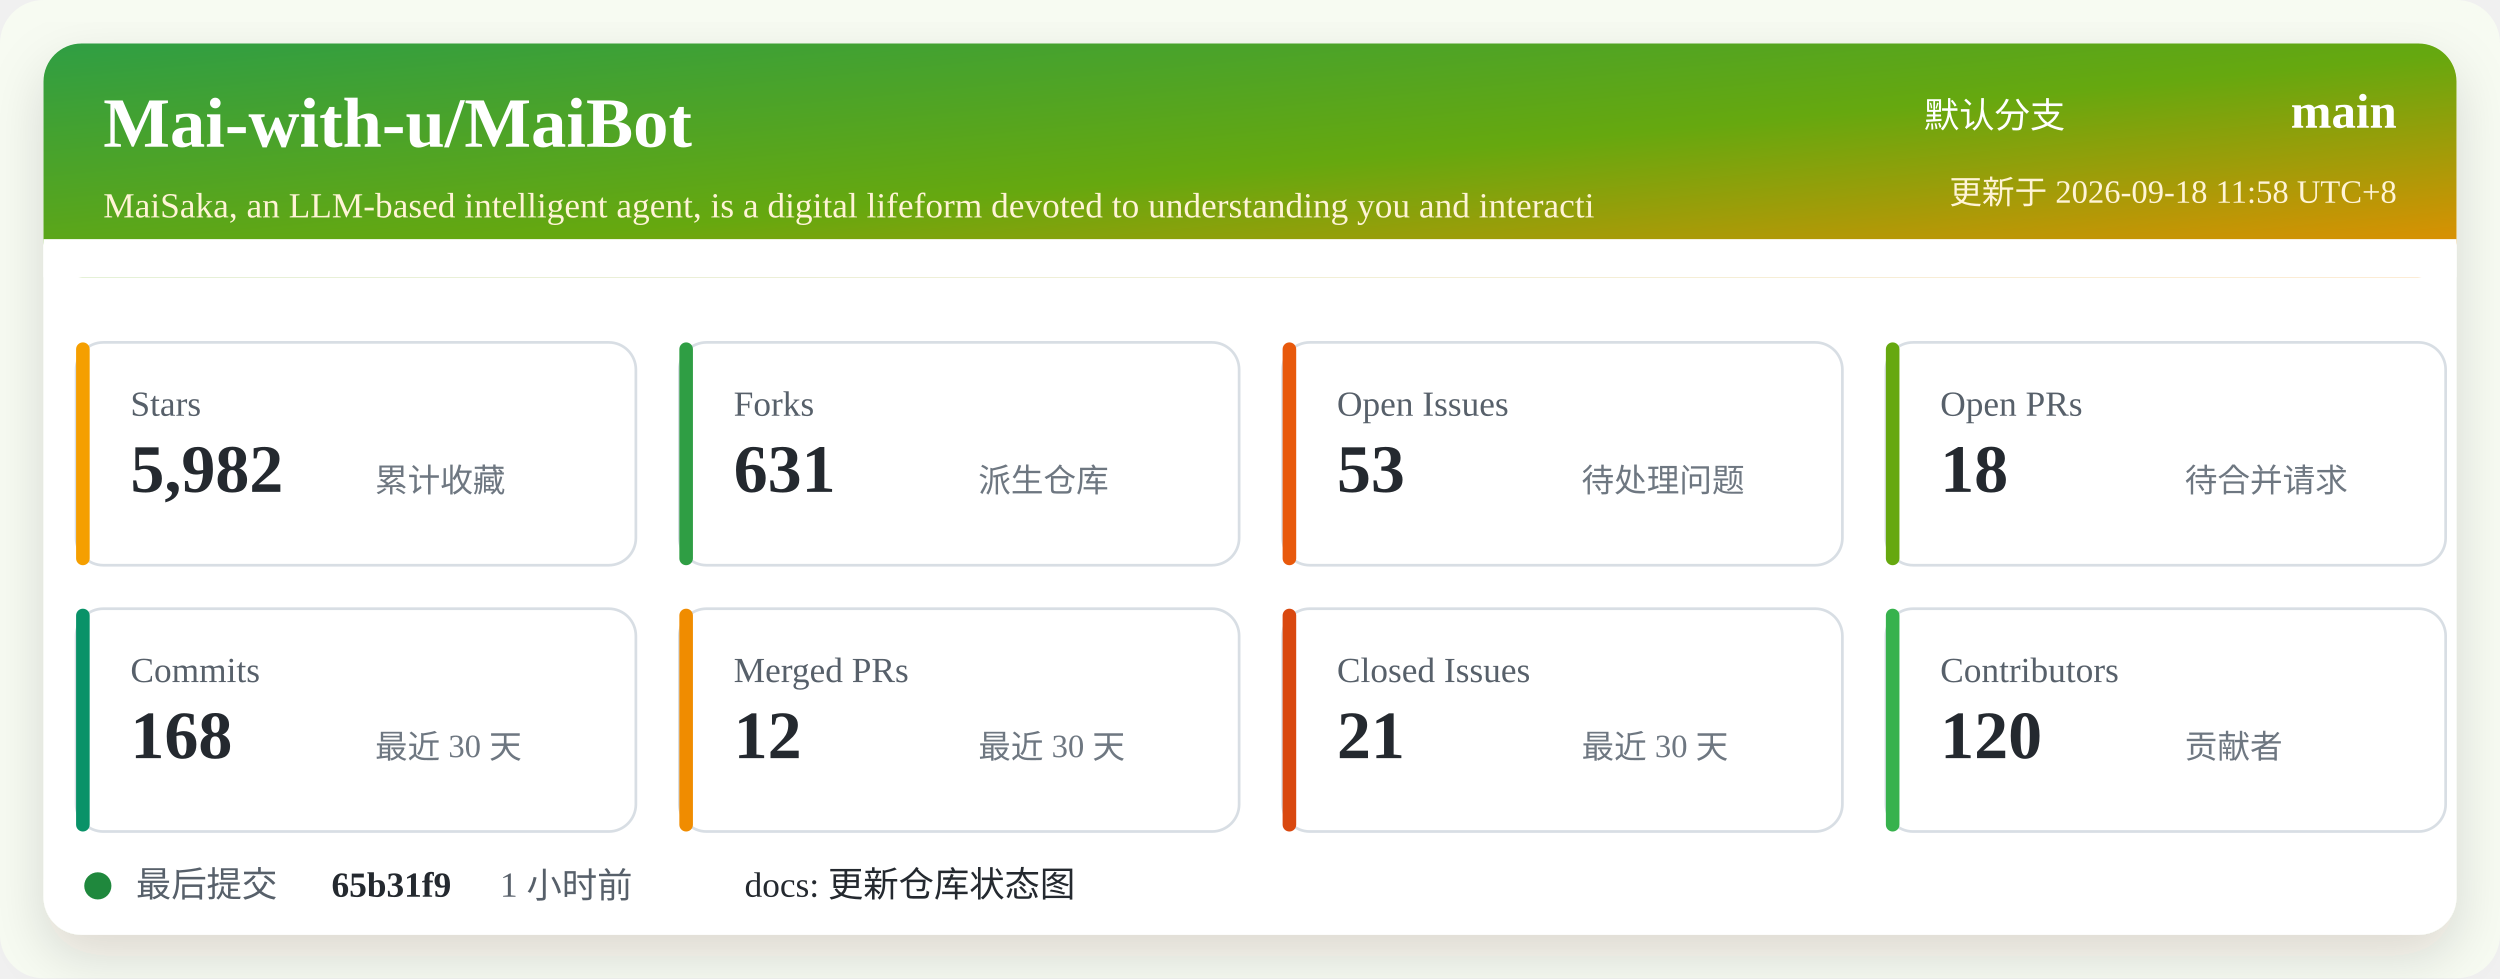
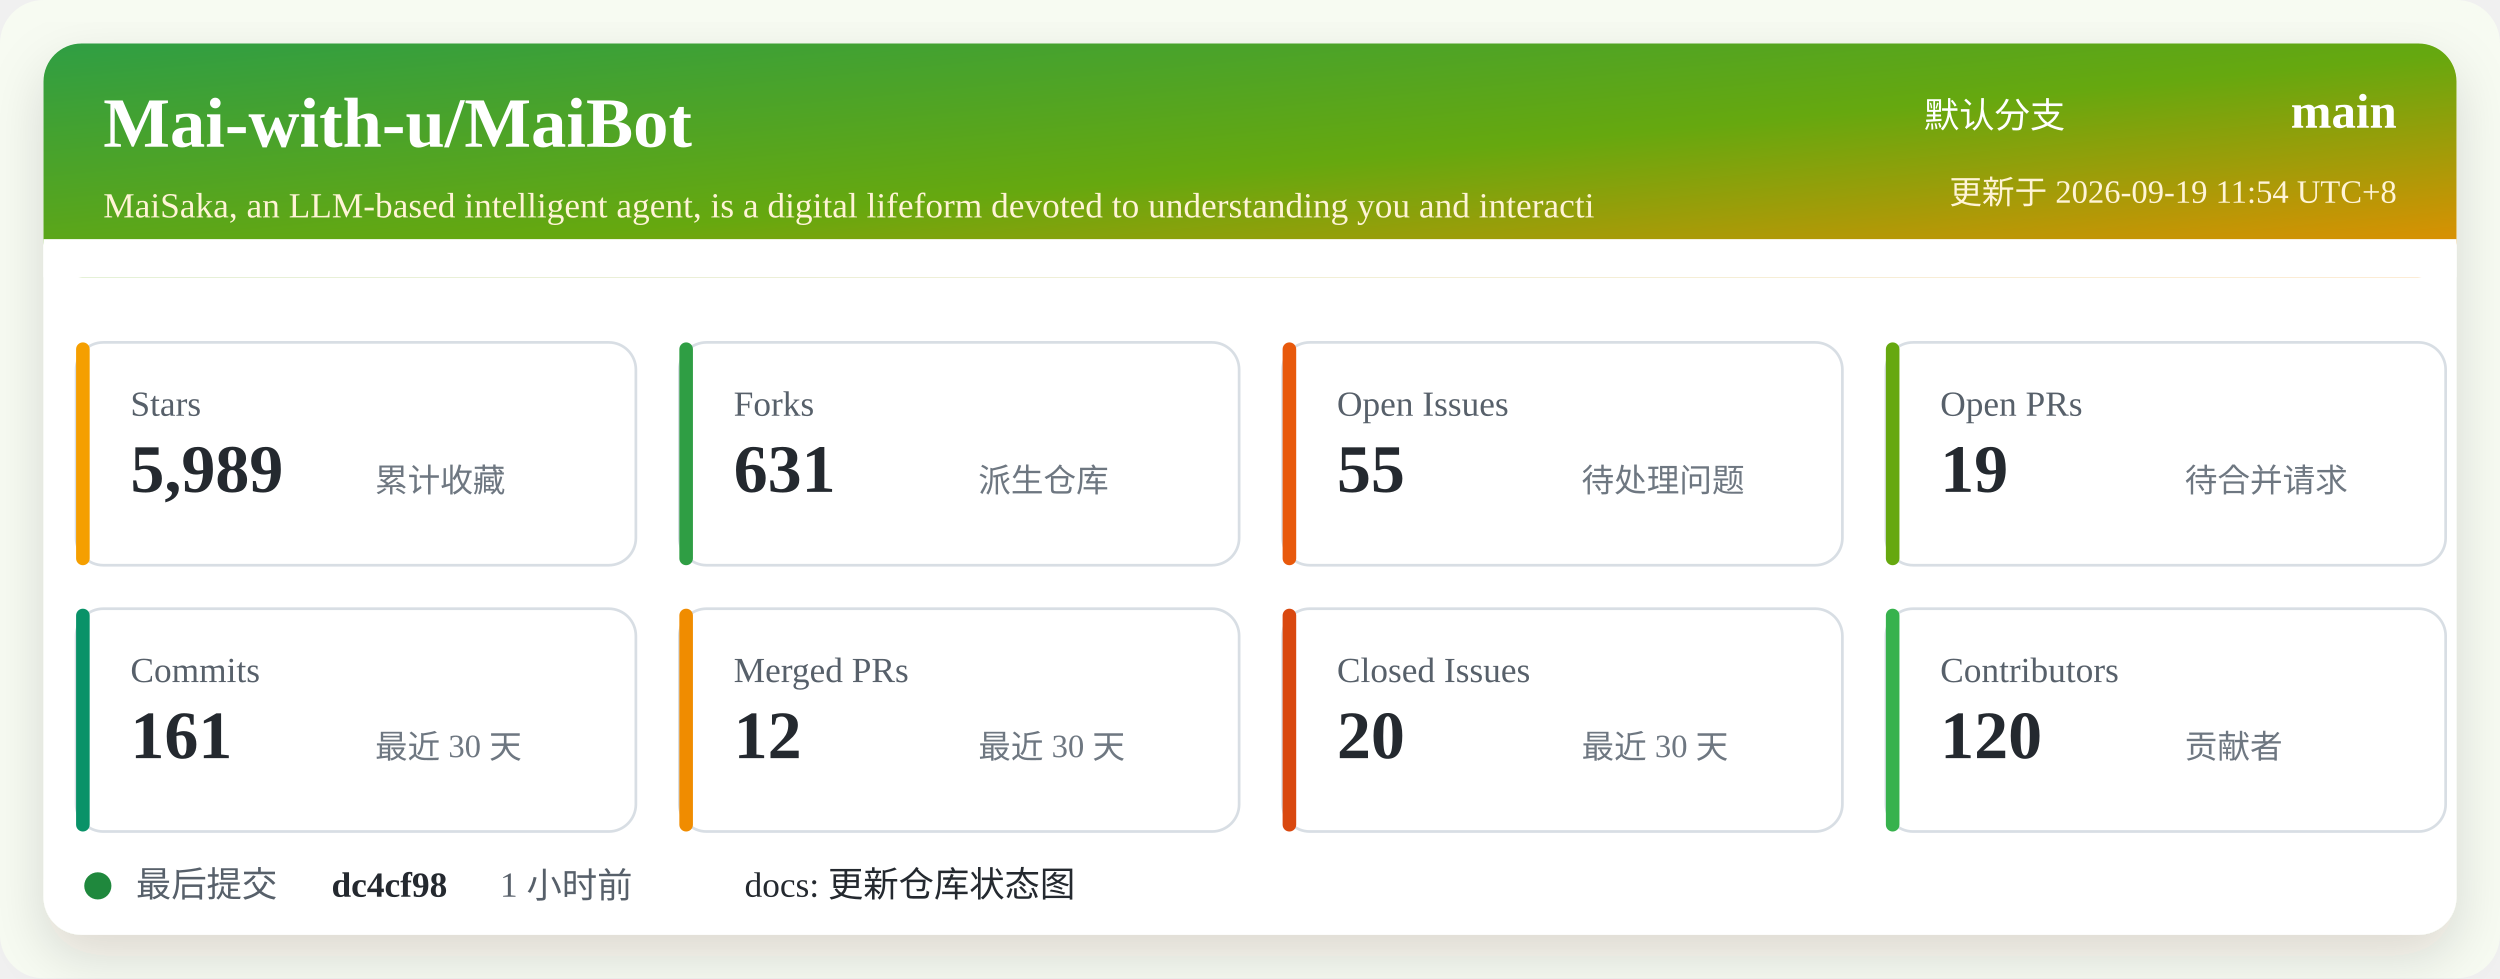
<svg xmlns="http://www.w3.org/2000/svg" width="920" height="360" viewBox="0 0 920 360" role="img" aria-labelledby="title desc">
  <defs>
    <linearGradient id="header" x1="0" x2="1" y1="0" y2="1">
      <stop offset="0%" stop-color="#2f9e44" />
      <stop offset="52%" stop-color="#66a80f" />
      <stop offset="100%" stop-color="#f08c00" />
    </linearGradient>
    <filter id="shadow" x="-5%" y="-5%" width="110%" height="110%">
      <feDropShadow dx="0" dy="8" stdDeviation="10" flood-color="#2b2318" flood-opacity="0.14" />
    </filter>
  </defs>
  <rect width="920" height="360" rx="16" fill="#f7fbf2" />
  <rect x="16" y="16" width="888" height="328" rx="14" fill="#ffffff" filter="url(#shadow)" />
  <rect x="16" y="16" width="888" height="86" rx="14" fill="url(#header)" />
  <path d="M16 88 H904 V102 H16 Z" fill="#ffffff" />
  <text x="38" y="54" fill="#ffffff" font-size="26" font-weight="700">Mai-with-u/MaiBot</text>
  <text x="38" y="80" fill="#fff4d6" font-size="13">MaiSaka, an LLM-based intelligent agent, is a digital lifeform devoted to understanding you and interacti</text>
  <text x="760" y="47" fill="#ffffff" font-size="13" text-anchor="end">默认分支</text>
  <text x="882" y="47" fill="#ffffff" font-size="18" font-weight="700" text-anchor="end">main</text>
-   <text x="882" y="75" fill="#fff4d6" font-size="12" text-anchor="end">更新于 2026-09-18 11:58 UTC+8</text>
+   <text x="882" y="75" fill="#fff4d6" font-size="12" text-anchor="end">更新于 2026-09-19 11:54 UTC+8</text>
  <g transform="translate(28 126)">
    <rect width="206" height="82" rx="10" fill="#ffffff" stroke="#d8dee4" />
    <rect x="0" y="0" width="5" height="82" rx="2.5" fill="#f59f00" />
    <text x="20" y="27" fill="#57606a" font-size="13">Stars</text>
-     <text x="20" y="55" fill="#24292f" font-size="25" font-weight="700">5,982</text>
+     <text x="20" y="55" fill="#24292f" font-size="25" font-weight="700">5,989</text>
    <text x="110" y="55" fill="#6e7781" font-size="12">累计收藏</text>
  </g>
  <g transform="translate(250 126)">
    <rect width="206" height="82" rx="10" fill="#ffffff" stroke="#d8dee4" />
    <rect x="0" y="0" width="5" height="82" rx="2.5" fill="#2f9e44" />
    <text x="20" y="27" fill="#57606a" font-size="13">Forks</text>
    <text x="20" y="55" fill="#24292f" font-size="25" font-weight="700">631</text>
    <text x="110" y="55" fill="#6e7781" font-size="12">派生仓库</text>
  </g>
  <g transform="translate(472 126)">
    <rect width="206" height="82" rx="10" fill="#ffffff" stroke="#d8dee4" />
    <rect x="0" y="0" width="5" height="82" rx="2.5" fill="#e8590c" />
    <text x="20" y="27" fill="#57606a" font-size="13">Open Issues</text>
-     <text x="20" y="55" fill="#24292f" font-size="25" font-weight="700">53</text>
+     <text x="20" y="55" fill="#24292f" font-size="25" font-weight="700">55</text>
    <text x="110" y="55" fill="#6e7781" font-size="12">待处理问题</text>
  </g>
  <g transform="translate(694 126)">
    <rect width="206" height="82" rx="10" fill="#ffffff" stroke="#d8dee4" />
    <rect x="0" y="0" width="5" height="82" rx="2.5" fill="#66a80f" />
    <text x="20" y="27" fill="#57606a" font-size="13">Open PRs</text>
-     <text x="20" y="55" fill="#24292f" font-size="25" font-weight="700">18</text>
+     <text x="20" y="55" fill="#24292f" font-size="25" font-weight="700">19</text>
    <text x="110" y="55" fill="#6e7781" font-size="12">待合并请求</text>
  </g>
  <g transform="translate(28 224)">
    <rect width="206" height="82" rx="10" fill="#ffffff" stroke="#d8dee4" />
    <rect x="0" y="0" width="5" height="82" rx="2.5" fill="#099268" />
    <text x="20" y="27" fill="#57606a" font-size="13">Commits</text>
-     <text x="20" y="55" fill="#24292f" font-size="25" font-weight="700">168</text>
+     <text x="20" y="55" fill="#24292f" font-size="25" font-weight="700">161</text>
    <text x="110" y="55" fill="#6e7781" font-size="12">最近 30 天</text>
  </g>
  <g transform="translate(250 224)">
    <rect width="206" height="82" rx="10" fill="#ffffff" stroke="#d8dee4" />
    <rect x="0" y="0" width="5" height="82" rx="2.5" fill="#f08c00" />
    <text x="20" y="27" fill="#57606a" font-size="13">Merged PRs</text>
    <text x="20" y="55" fill="#24292f" font-size="25" font-weight="700">12</text>
    <text x="110" y="55" fill="#6e7781" font-size="12">最近 30 天</text>
  </g>
  <g transform="translate(472 224)">
    <rect width="206" height="82" rx="10" fill="#ffffff" stroke="#d8dee4" />
    <rect x="0" y="0" width="5" height="82" rx="2.5" fill="#d9480f" />
    <text x="20" y="27" fill="#57606a" font-size="13">Closed Issues</text>
-     <text x="20" y="55" fill="#24292f" font-size="25" font-weight="700">21</text>
+     <text x="20" y="55" fill="#24292f" font-size="25" font-weight="700">20</text>
    <text x="110" y="55" fill="#6e7781" font-size="12">最近 30 天</text>
  </g>
  <g transform="translate(694 224)">
    <rect width="206" height="82" rx="10" fill="#ffffff" stroke="#d8dee4" />
    <rect x="0" y="0" width="5" height="82" rx="2.5" fill="#37b24d" />
    <text x="20" y="27" fill="#57606a" font-size="13">Contributors</text>
    <text x="20" y="55" fill="#24292f" font-size="25" font-weight="700">120</text>
    <text x="110" y="55" fill="#6e7781" font-size="12">贡献者</text>
  </g>
  <g transform="translate(28 318)">
    <circle cx="8" cy="8" r="5" fill="#1f883d" />
    <text x="22" y="12" fill="#57606a" font-size="13">最后提交</text>
-     <text x="94" y="12" fill="#24292f" font-size="13" font-weight="700">65b31f9</text>
+     <text x="94" y="12" fill="#24292f" font-size="13" font-weight="700">dc4cf98</text>
    <text x="156" y="12" fill="#57606a" font-size="13">1 小时前</text>
    <text x="246" y="12" fill="#24292f" font-size="13">docs: 更新仓库状态图</text>
  </g>
</svg>
